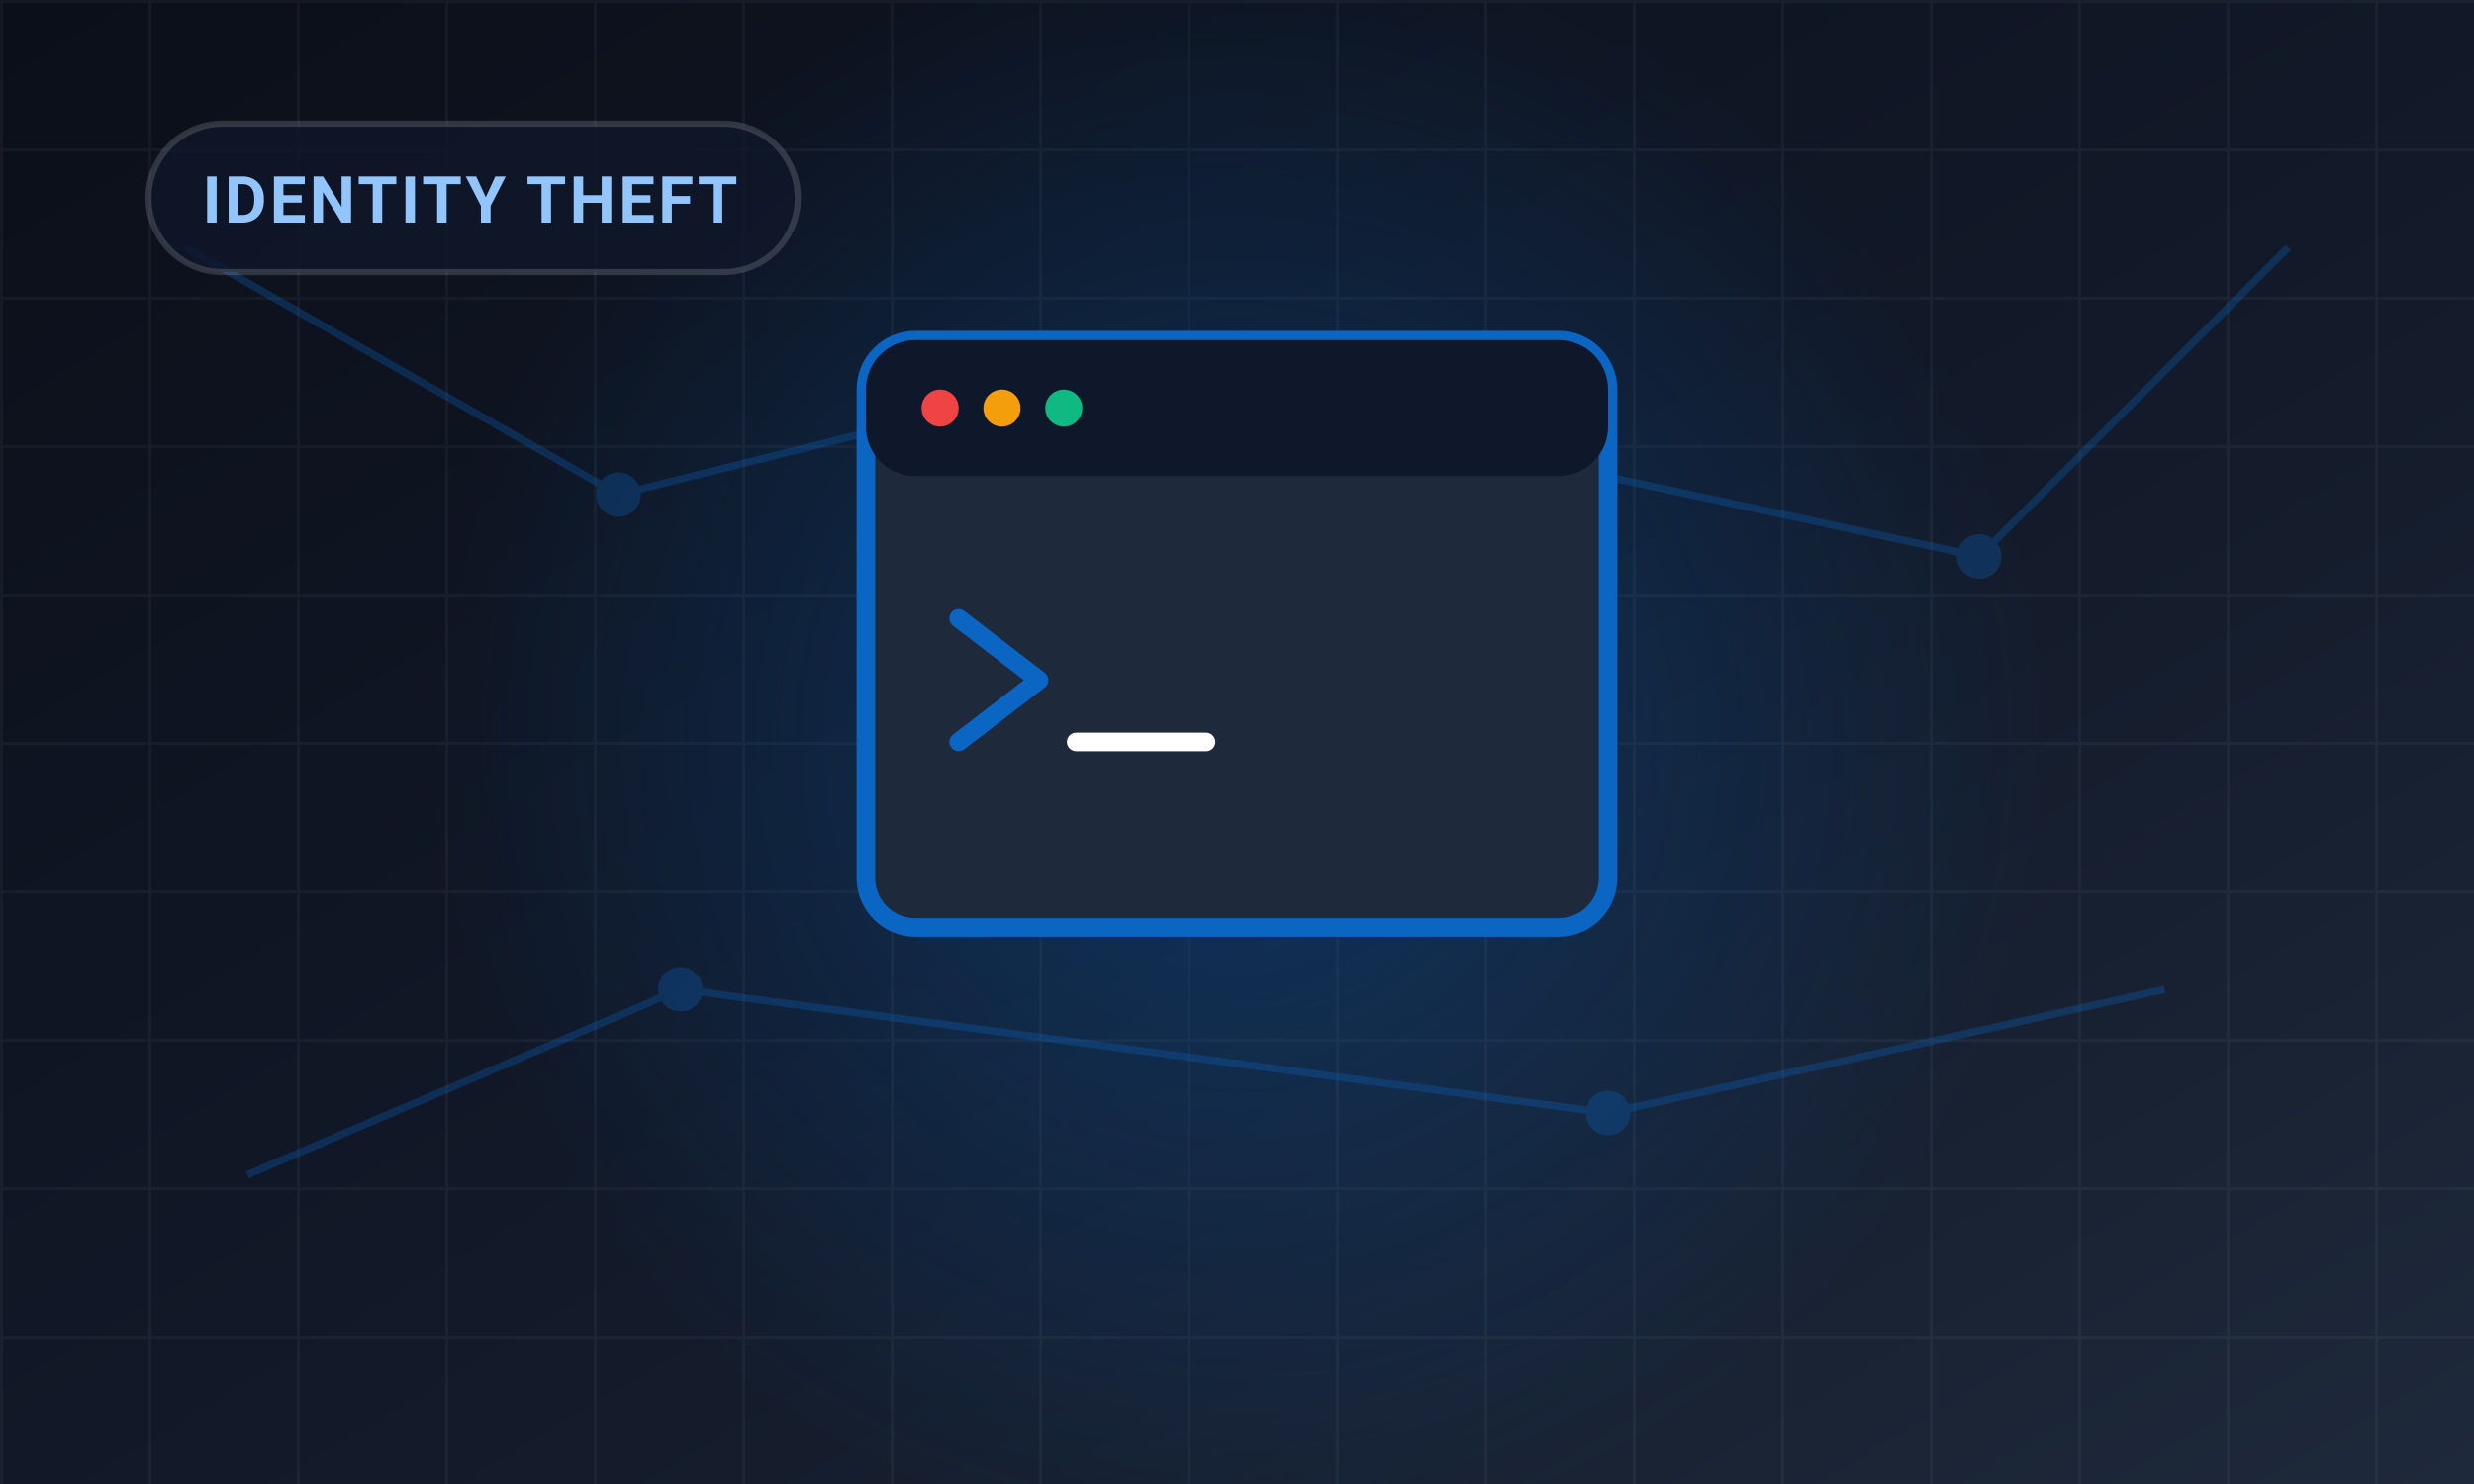
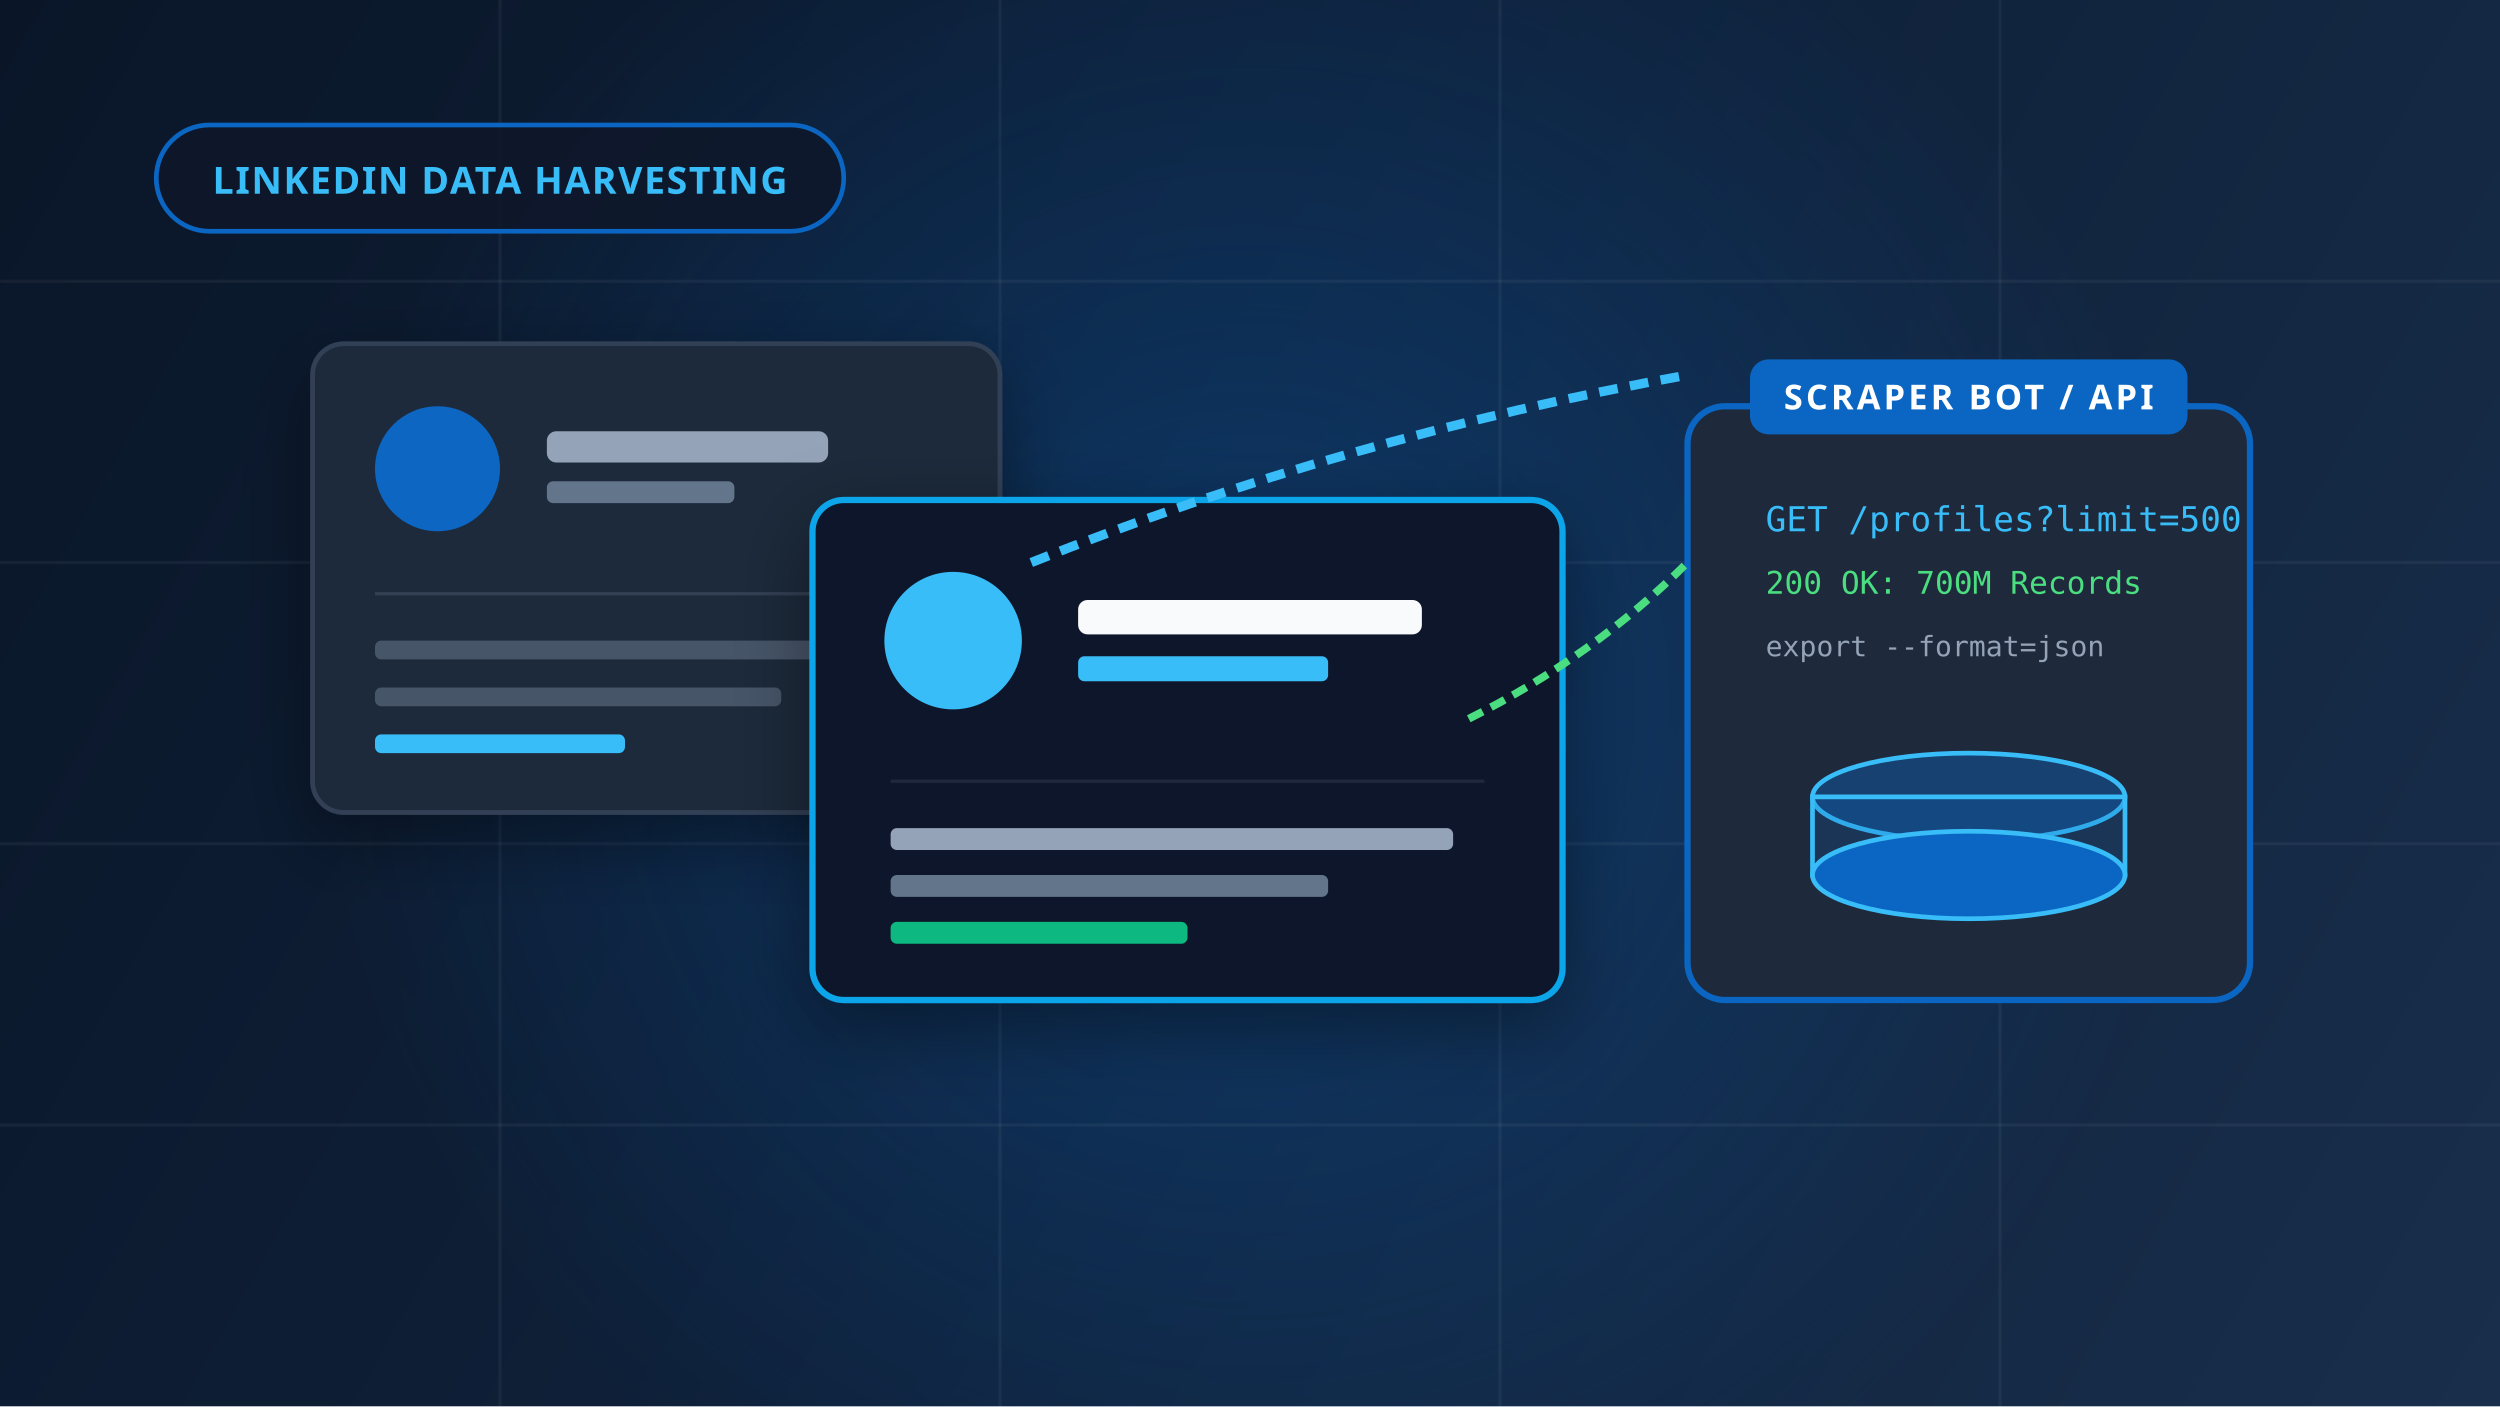
- <svg xmlns="http://www.w3.org/2000/svg" viewBox="0 0 400 240" fill="none" width="100%" height="100%">
+ <svg xmlns="http://www.w3.org/2000/svg" viewBox="0 0 800 450" fill="none" width="100%" height="100%">
  <defs>
-     <linearGradient id="bgGrad_0A66C2" x1="0%" y1="0%" x2="100%" y2="100%">
-       <stop offset="0%" stop-color="#0B0F19" />
-       <stop offset="50%" stop-color="#111827" />
-       <stop offset="100%" stop-color="#1E293B" />
+     <linearGradient id="liBg" x1="0" y1="0" x2="800" y2="450" gradientUnits="userSpaceOnUse">
+       <stop offset="0%" stop-color="#0A1628" />
+       <stop offset="50%" stop-color="#0F213A" />
+       <stop offset="100%" stop-color="#182E4B" />
    </linearGradient>
-     <radialGradient id="glow_0A66C2" cx="50%" cy="50%" r="50%">
+     <radialGradient id="liGlow" cx="400" cy="225" r="300" gradientUnits="userSpaceOnUse">
      <stop offset="0%" stop-color="#0A66C2" stop-opacity="0.35" />
      <stop offset="100%" stop-color="#0A66C2" stop-opacity="0" />
    </radialGradient>
-     <pattern id="grid" width="24" height="24" patternUnits="userSpaceOnUse">
-       <path d="M 24 0 L 0 0 0 24" fill="none" stroke="rgba(255, 255, 255, 0.04)" stroke-width="1" />
-     </pattern>
+     <filter id="liShadow" x="-20%" y="-20%" width="140%" height="140%">
+       <feDropShadow dx="0" dy="8" stdDeviation="12" flood-color="#000" flood-opacity="0.4" />
+     </filter>
  </defs>
-   <rect width="400" height="240" fill="url(#bgGrad_0A66C2)" />
-   <rect width="400" height="240" fill="url(#grid)" />
-   <circle cx="200" cy="120" r="130" fill="url(#glow_0A66C2)" />
-   <g opacity="0.3" stroke="#0A66C2" stroke-width="1.2">
-     <line x1="30" y1="40" x2="100" y2="80" />
-     <line x1="100" y1="80" x2="180" y2="60" />
-     <line x1="180" y1="60" x2="320" y2="90" />
-     <line x1="320" y1="90" x2="370" y2="40" />
-     <line x1="40" y1="190" x2="110" y2="160" />
-     <line x1="110" y1="160" x2="260" y2="180" />
-     <line x1="260" y1="180" x2="350" y2="160" />
-     <circle cx="100" cy="80" r="3" fill="#0A66C2" />
-     <circle cx="180" cy="60" r="3" fill="#0A66C2" />
-     <circle cx="320" cy="90" r="3" fill="#0A66C2" />
-     <circle cx="110" cy="160" r="3" fill="#0A66C2" />
-     <circle cx="260" cy="180" r="3" fill="#0A66C2" />
+   <rect width="800" height="450" fill="url(#liBg)" />
+   <circle cx="400" cy="225" r="300" fill="url(#liGlow)" />
+   <g stroke="rgba(255,255,255,0.05)" stroke-width="1">
+     <line x1="0" y1="90" x2="800" y2="90" />
+     <line x1="0" y1="180" x2="800" y2="180" />
+     <line x1="0" y1="270" x2="800" y2="270" />
+     <line x1="0" y1="360" x2="800" y2="360" />
+     <line x1="160" y1="0" x2="160" y2="450" />
+     <line x1="320" y1="0" x2="320" y2="450" />
+     <line x1="480" y1="0" x2="480" y2="450" />
+     <line x1="640" y1="0" x2="640" y2="450" />
  </g>
-   <g transform="translate(80, 0)">
-     <rect x="60" y="55" width="120" height="95" rx="8" fill="#1E293B" stroke="#0A66C2" stroke-width="3" />
-     <rect x="60" y="55" width="120" height="22" rx="8" fill="#0F172A" />
-     <circle cx="72" cy="66" r="3" fill="#EF4444" />
-     <circle cx="82" cy="66" r="3" fill="#F59E0B" />
-     <circle cx="92" cy="66" r="3" fill="#10B981" />
-     <path d="M75 100 L88 110 L75 120" stroke="#0A66C2" stroke-width="3" stroke-linecap="round" stroke-linejoin="round" />
-     <line x1="94" y1="120" x2="115" y2="120" stroke="#FFFFFF" stroke-width="3" stroke-linecap="round" />
+   <g transform="translate(100, 110)" filter="url(#liShadow)">
+     <rect x="0" y="0" width="220" height="150" rx="10" fill="#1E293B" stroke="#334155" stroke-width="1.5" />
+     <circle cx="40" cy="40" r="20" fill="#0A66C2" />
+     <rect x="75" y="28" width="90" height="10" rx="3" fill="#94A3B8" />
+     <rect x="75" y="44" width="60" height="7" rx="2" fill="#64748B" />
+     <line x1="20" y1="80" x2="200" y2="80" stroke="#334155" stroke-width="1" />
+     <rect x="20" y="95" width="160" height="6" rx="2" fill="#475569" />
+     <rect x="20" y="110" width="130" height="6" rx="2" fill="#475569" />
+     <rect x="20" y="125" width="80" height="6" rx="2" fill="#38BDF8" />
  </g>
-   <rect x="24" y="20" width="105" height="24" rx="12" fill="rgba(15, 23, 42, 0.8)" stroke="rgba(255, 255, 255, 0.15)" stroke-width="1" />
-   <text x="76" y="36" fill="#93C5FD" font-family="-apple-system, BlinkMacSystemFont, 'Segoe UI', Roboto, sans-serif" font-size="10.5" font-weight="700" text-anchor="middle" letter-spacing="0.5">IDENTITY THEFT</text>
+   <g transform="translate(260, 160)" filter="url(#liShadow)">
+     <rect x="0" y="0" width="240" height="160" rx="10" fill="#0F172A" stroke="#0EA5E9" stroke-width="2" />
+     <circle cx="45" cy="45" r="22" fill="#38BDF8" />
+     <rect x="85" y="32" width="110" height="11" rx="3" fill="#F8FAFC" />
+     <rect x="85" y="50" width="80" height="8" rx="2" fill="#38BDF8" />
+     <line x1="25" y1="90" x2="215" y2="90" stroke="#1E293B" stroke-width="1" />
+     <rect x="25" y="105" width="180" height="7" rx="2" fill="#94A3B8" />
+     <rect x="25" y="120" width="140" height="7" rx="2" fill="#64748B" />
+     <rect x="25" y="135" width="95" height="7" rx="2" fill="#10B981" />
+   </g>
+   <g transform="translate(540, 100)">
+     <rect x="0" y="30" width="180" height="190" rx="12" fill="#1E293B" stroke="#0A66C2" stroke-width="2" />
+     <rect x="20" y="15" width="140" height="24" rx="6" fill="#0A66C2" />
+     <text x="90" y="31" fill="#FFFFFF" font-family="sans-serif" font-size="11" font-weight="800" text-anchor="middle" letter-spacing="1">SCRAPER BOT / API</text>
+     <text x="25" y="70" fill="#38BDF8" font-family="monospace" font-size="11">GET /profiles?limit=500</text>
+     <text x="25" y="90" fill="#4ADE80" font-family="monospace" font-size="10">200 OK: 700M Records</text>
+     <text x="25" y="110" fill="#94A3B8" font-family="monospace" font-size="9">export --format=json</text>
+     <ellipse cx="90" cy="155" rx="50" ry="14" fill="#0A66C2" fill-opacity="0.4" stroke="#38BDF8" stroke-width="1.5" />
+     <rect x="40" y="155" width="100" height="25" fill="#0A66C2" fill-opacity="0.2" stroke="#38BDF8" stroke-width="1.5" />
+     <ellipse cx="90" cy="180" rx="50" ry="14" fill="#0A66C2" stroke="#38BDF8" stroke-width="1.5" />
+   </g>
+   <path d="M330 180 Q430 140 540 120" stroke="#38BDF8" stroke-width="3" stroke-dasharray="6 4" fill="none" />
+   <path d="M470 230 Q510 210 540 180" stroke="#4ADE80" stroke-width="2.5" stroke-dasharray="5 3" fill="none" />
+   <rect x="50" y="40" width="220" height="34" rx="17" fill="rgba(15,23,42,0.85)" stroke="#0A66C2" stroke-width="1.5" />
+   <text x="160" y="62" fill="#38BDF8" font-family="sans-serif" font-size="12" font-weight="700" text-anchor="middle" letter-spacing="0.5">LINKEDIN DATA HARVESTING</text>
</svg>
